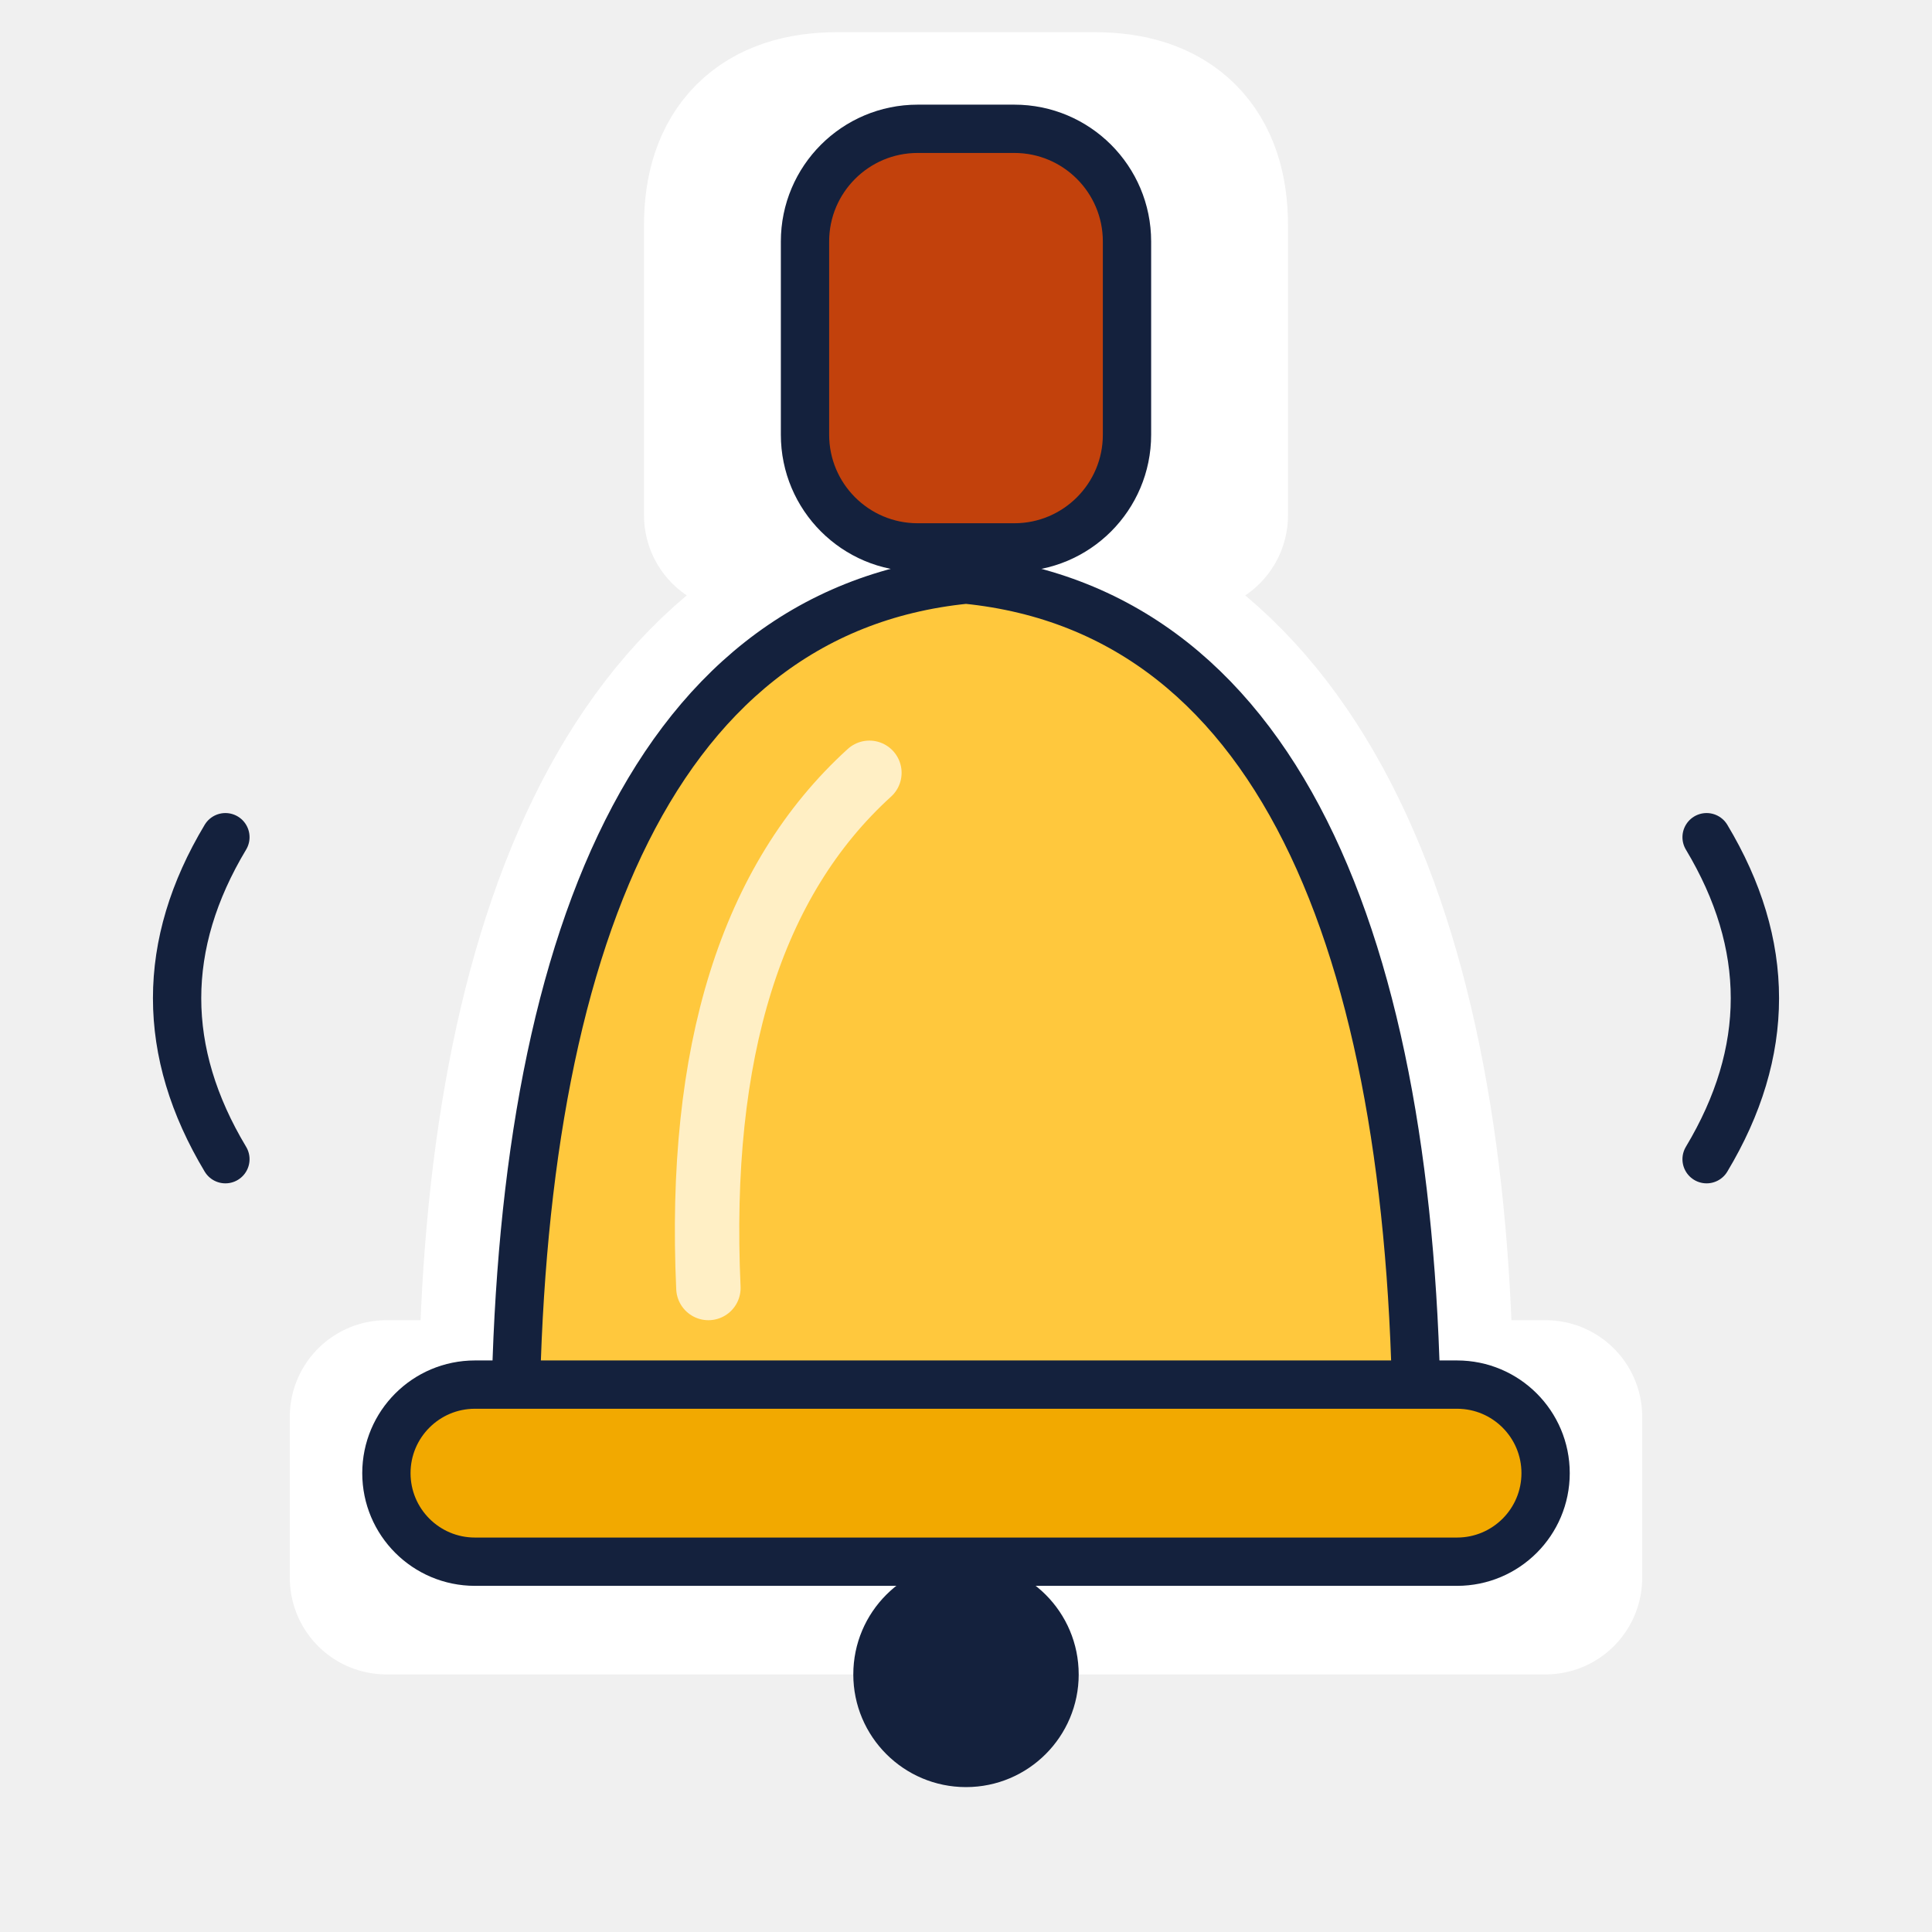
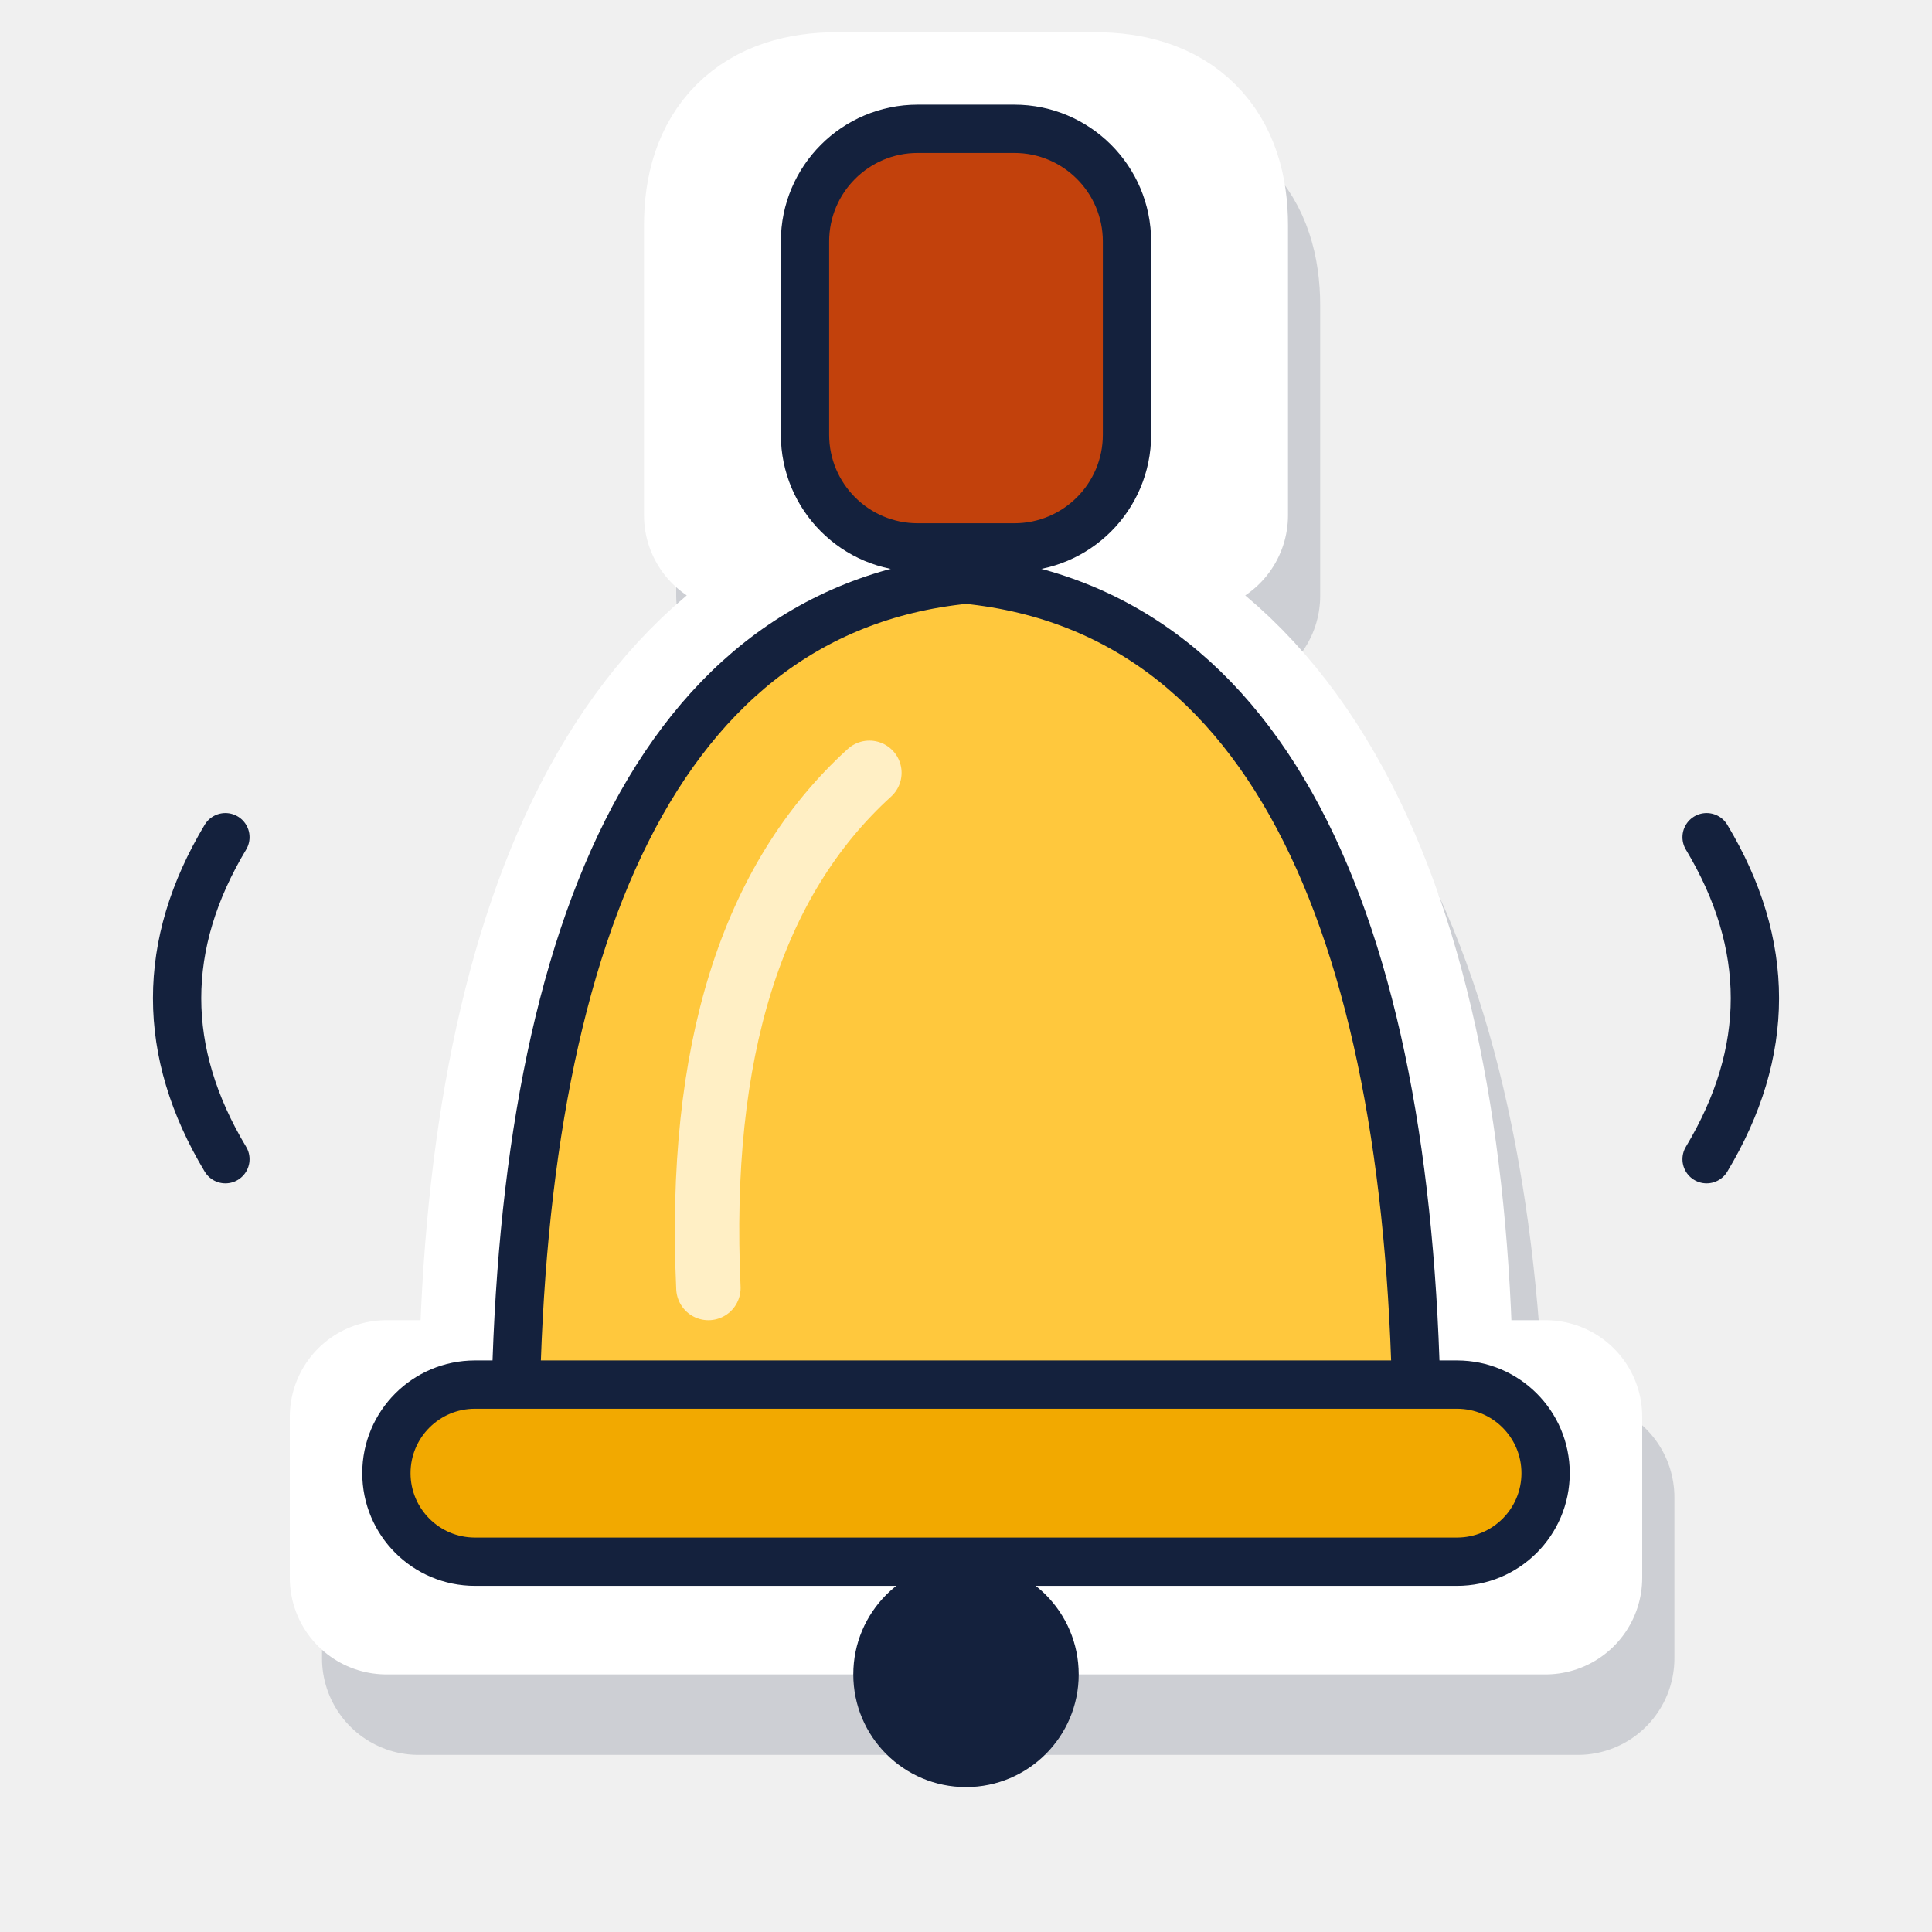
<svg xmlns="http://www.w3.org/2000/svg" viewBox="0 0 120 120">
+   <path d="M52 8H68Q74 8 74 14V32H46V14Q46 8 52 8ZM32 88C32 60 40 38 60 36C80 38 88 60 88 88H96V98H24V88Z" transform="translate(2 5)" opacity=".16" fill="#14213d" stroke="#14213d" stroke-width="12" stroke-linejoin="round" />
  <g stroke-linejoin="round" stroke-linecap="round">
    <path d="M52 8H68Q74 8 74 14V32H46V14Q46 8 52 8ZM32 88C32 60 40 38 60 36C80 38 88 60 88 88H96V98H24V88Z" fill="#fff" stroke="#fff" stroke-width="12" />
    <rect x="50" y="8" width="20" height="26" rx="7" fill="#c2410c" stroke="#14213d" stroke-width="3" />
    <path d="M32 90C32 60 40 38 60 36C80 38 88 60 88 90Z" fill="#ffc83d" stroke="#14213d" stroke-width="3" />
    <rect x="24" y="86" width="72" height="11" rx="5.5" fill="#f2a900" stroke="#14213d" stroke-width="3" />
    <circle cx="60" cy="104" r="7" fill="#14213d" />
    <path d="M44 80Q43 58 54 48" fill="none" stroke="#fff" stroke-width="4" opacity=".7" />
    <path d="M14 52Q8 62 14 72M106 52Q112 62 106 72" fill="none" stroke="#14213d" stroke-width="3" />
  </g>
</svg>
